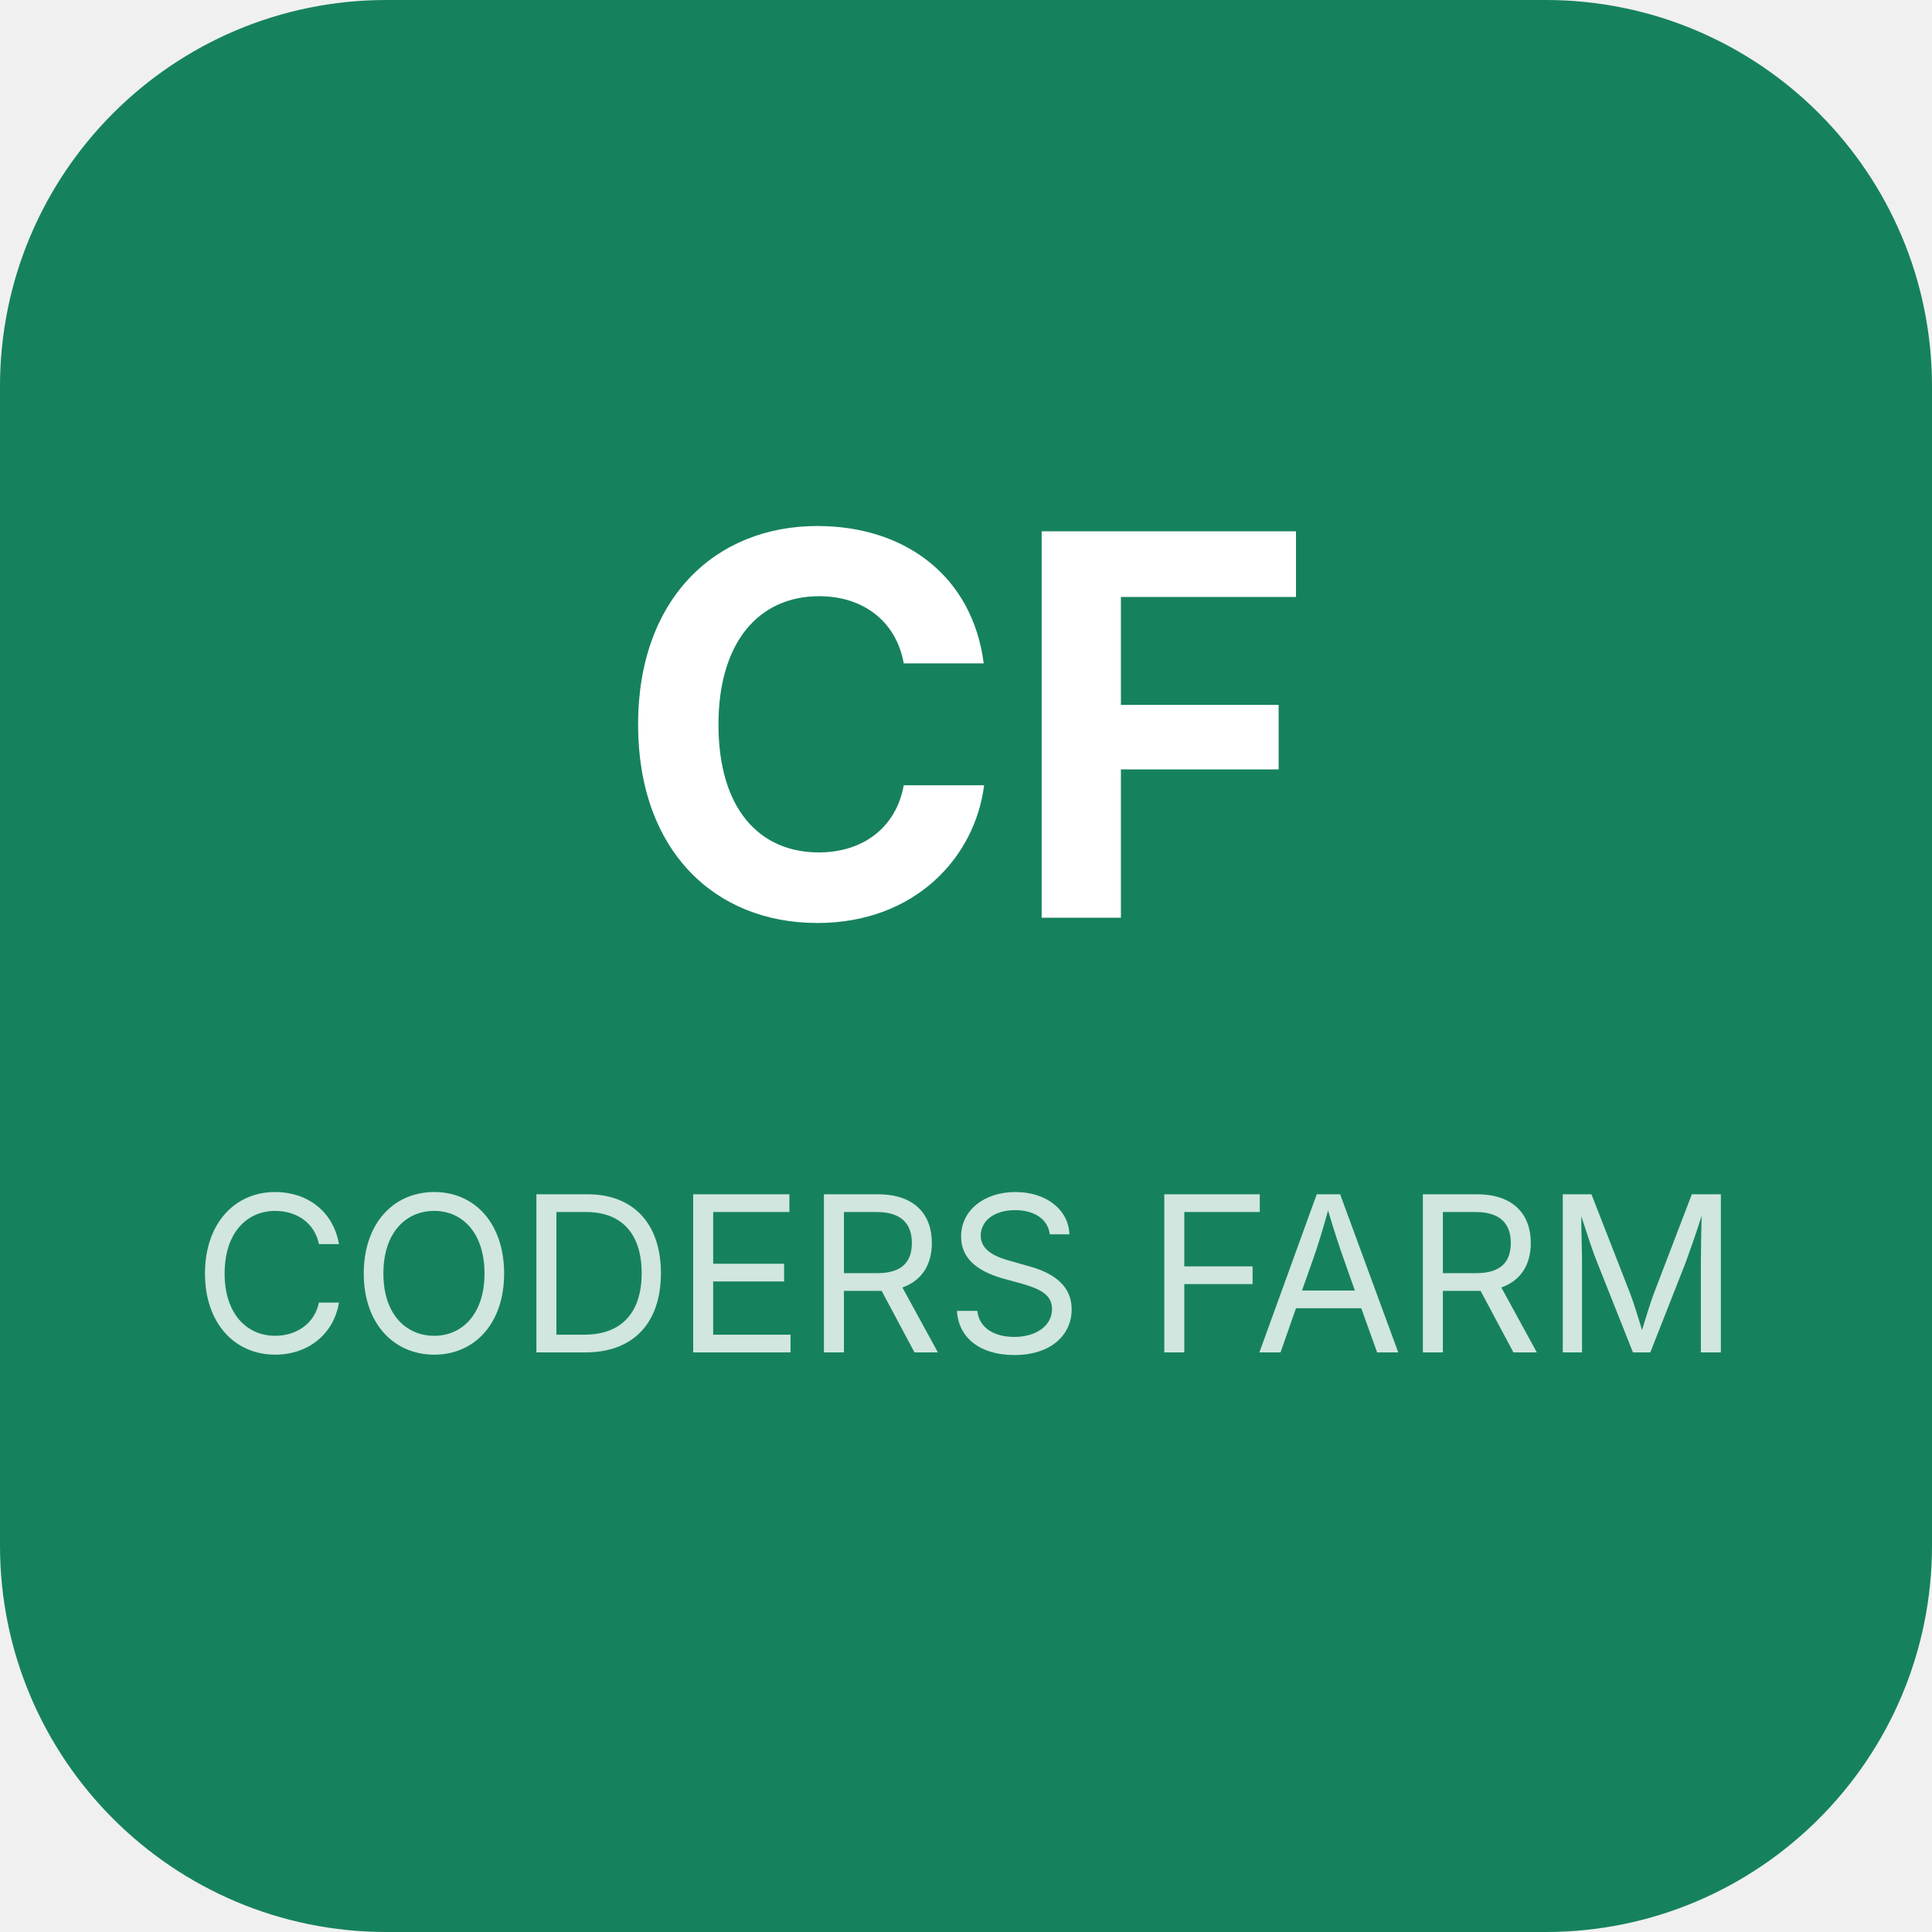
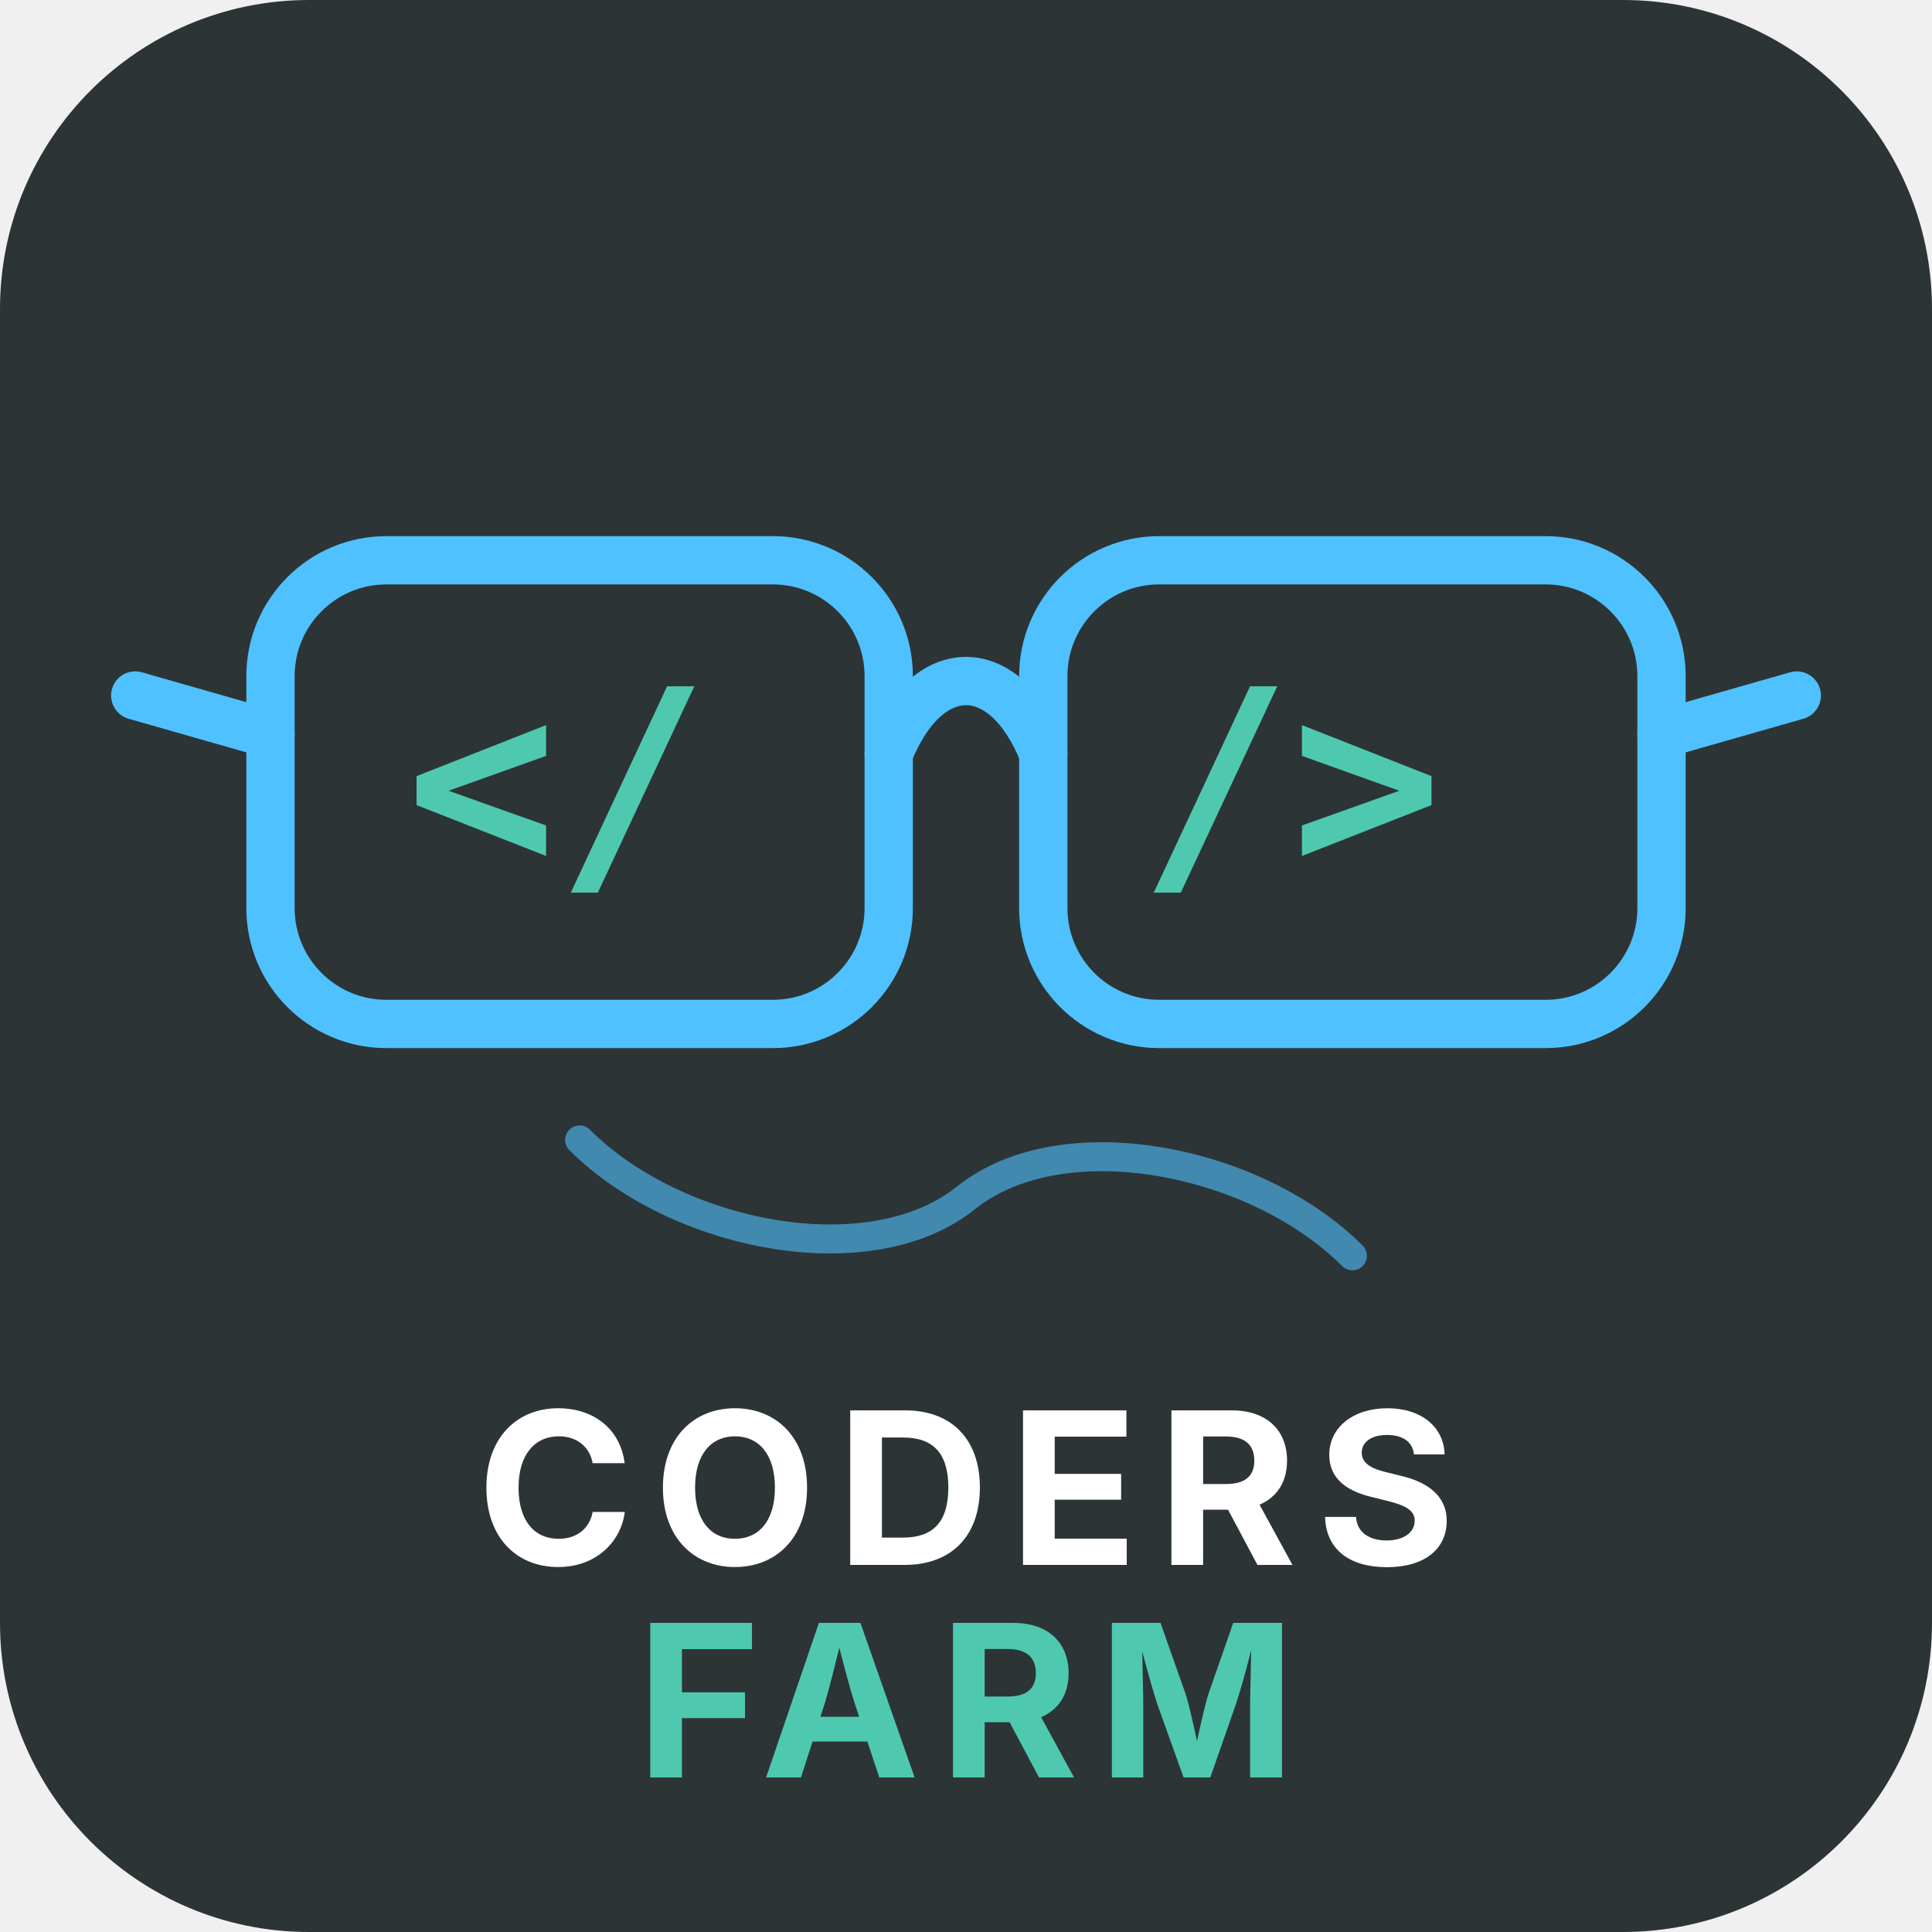
- <svg xmlns="http://www.w3.org/2000/svg" viewBox="0 0 80 80" fill="none">
-   <rect width="80" height="80" rx="16" fill="#16825d" />
-   <text x="50%" y="38" text-anchor="middle" font-family="-apple-system, BlinkMacSystemFont, 'Segoe UI', sans-serif" font-weight="700" font-size="22" fill="#ffffff">CF</text>
-   <text x="50%" y="56" text-anchor="middle" font-family="-apple-system, BlinkMacSystemFont, 'Segoe UI', sans-serif" font-weight="400" font-size="9" fill="rgba(255,255,255,0.8)">CODERS FARM</text>
+ <svg xmlns="http://www.w3.org/2000/svg" viewBox="0 0 200 200" fill="none">
+   <rect width="200" height="200" rx="32" fill="#2d3436" />
+   <rect x="28" y="58" width="64" height="48" rx="12" stroke="#4fc1ff" stroke-width="5" fill="none" />
+   <rect x="108" y="58" width="64" height="48" rx="12" stroke="#4fc1ff" stroke-width="5" fill="none" />
+   <path d="M92 78 C96 68, 104 68, 108 78" stroke="#4fc1ff" stroke-width="5" fill="none" stroke-linecap="round" />
+   <line x1="28" y1="76" x2="14" y2="72" stroke="#4fc1ff" stroke-width="5" stroke-linecap="round" />
+   <line x1="172" y1="76" x2="186" y2="72" stroke="#4fc1ff" stroke-width="5" stroke-linecap="round" />
+   <text x="42" y="90" font-family="monospace" font-weight="700" font-size="26" fill="#4ec9b0">&lt;/</text>
+   <text x="118" y="90" font-family="monospace" font-weight="700" font-size="26" fill="#4ec9b0">/&gt;</text>
+   <path d="M60 118 C70 128, 90 132, 100 124 C110 116, 130 120, 140 130" stroke="#4fc1ff" stroke-width="3" fill="none" stroke-linecap="round" opacity="0.6" />
+   <text x="100" y="162" text-anchor="middle" font-family="-apple-system, BlinkMacSystemFont, 'Segoe UI', sans-serif" font-weight="700" font-size="22" fill="#ffffff" letter-spacing="2">CODERS</text>
+   <text x="100" y="184" text-anchor="middle" font-family="-apple-system, BlinkMacSystemFont, 'Segoe UI', sans-serif" font-weight="700" font-size="22" fill="#4ec9b0" letter-spacing="2">FARM</text>
</svg>
